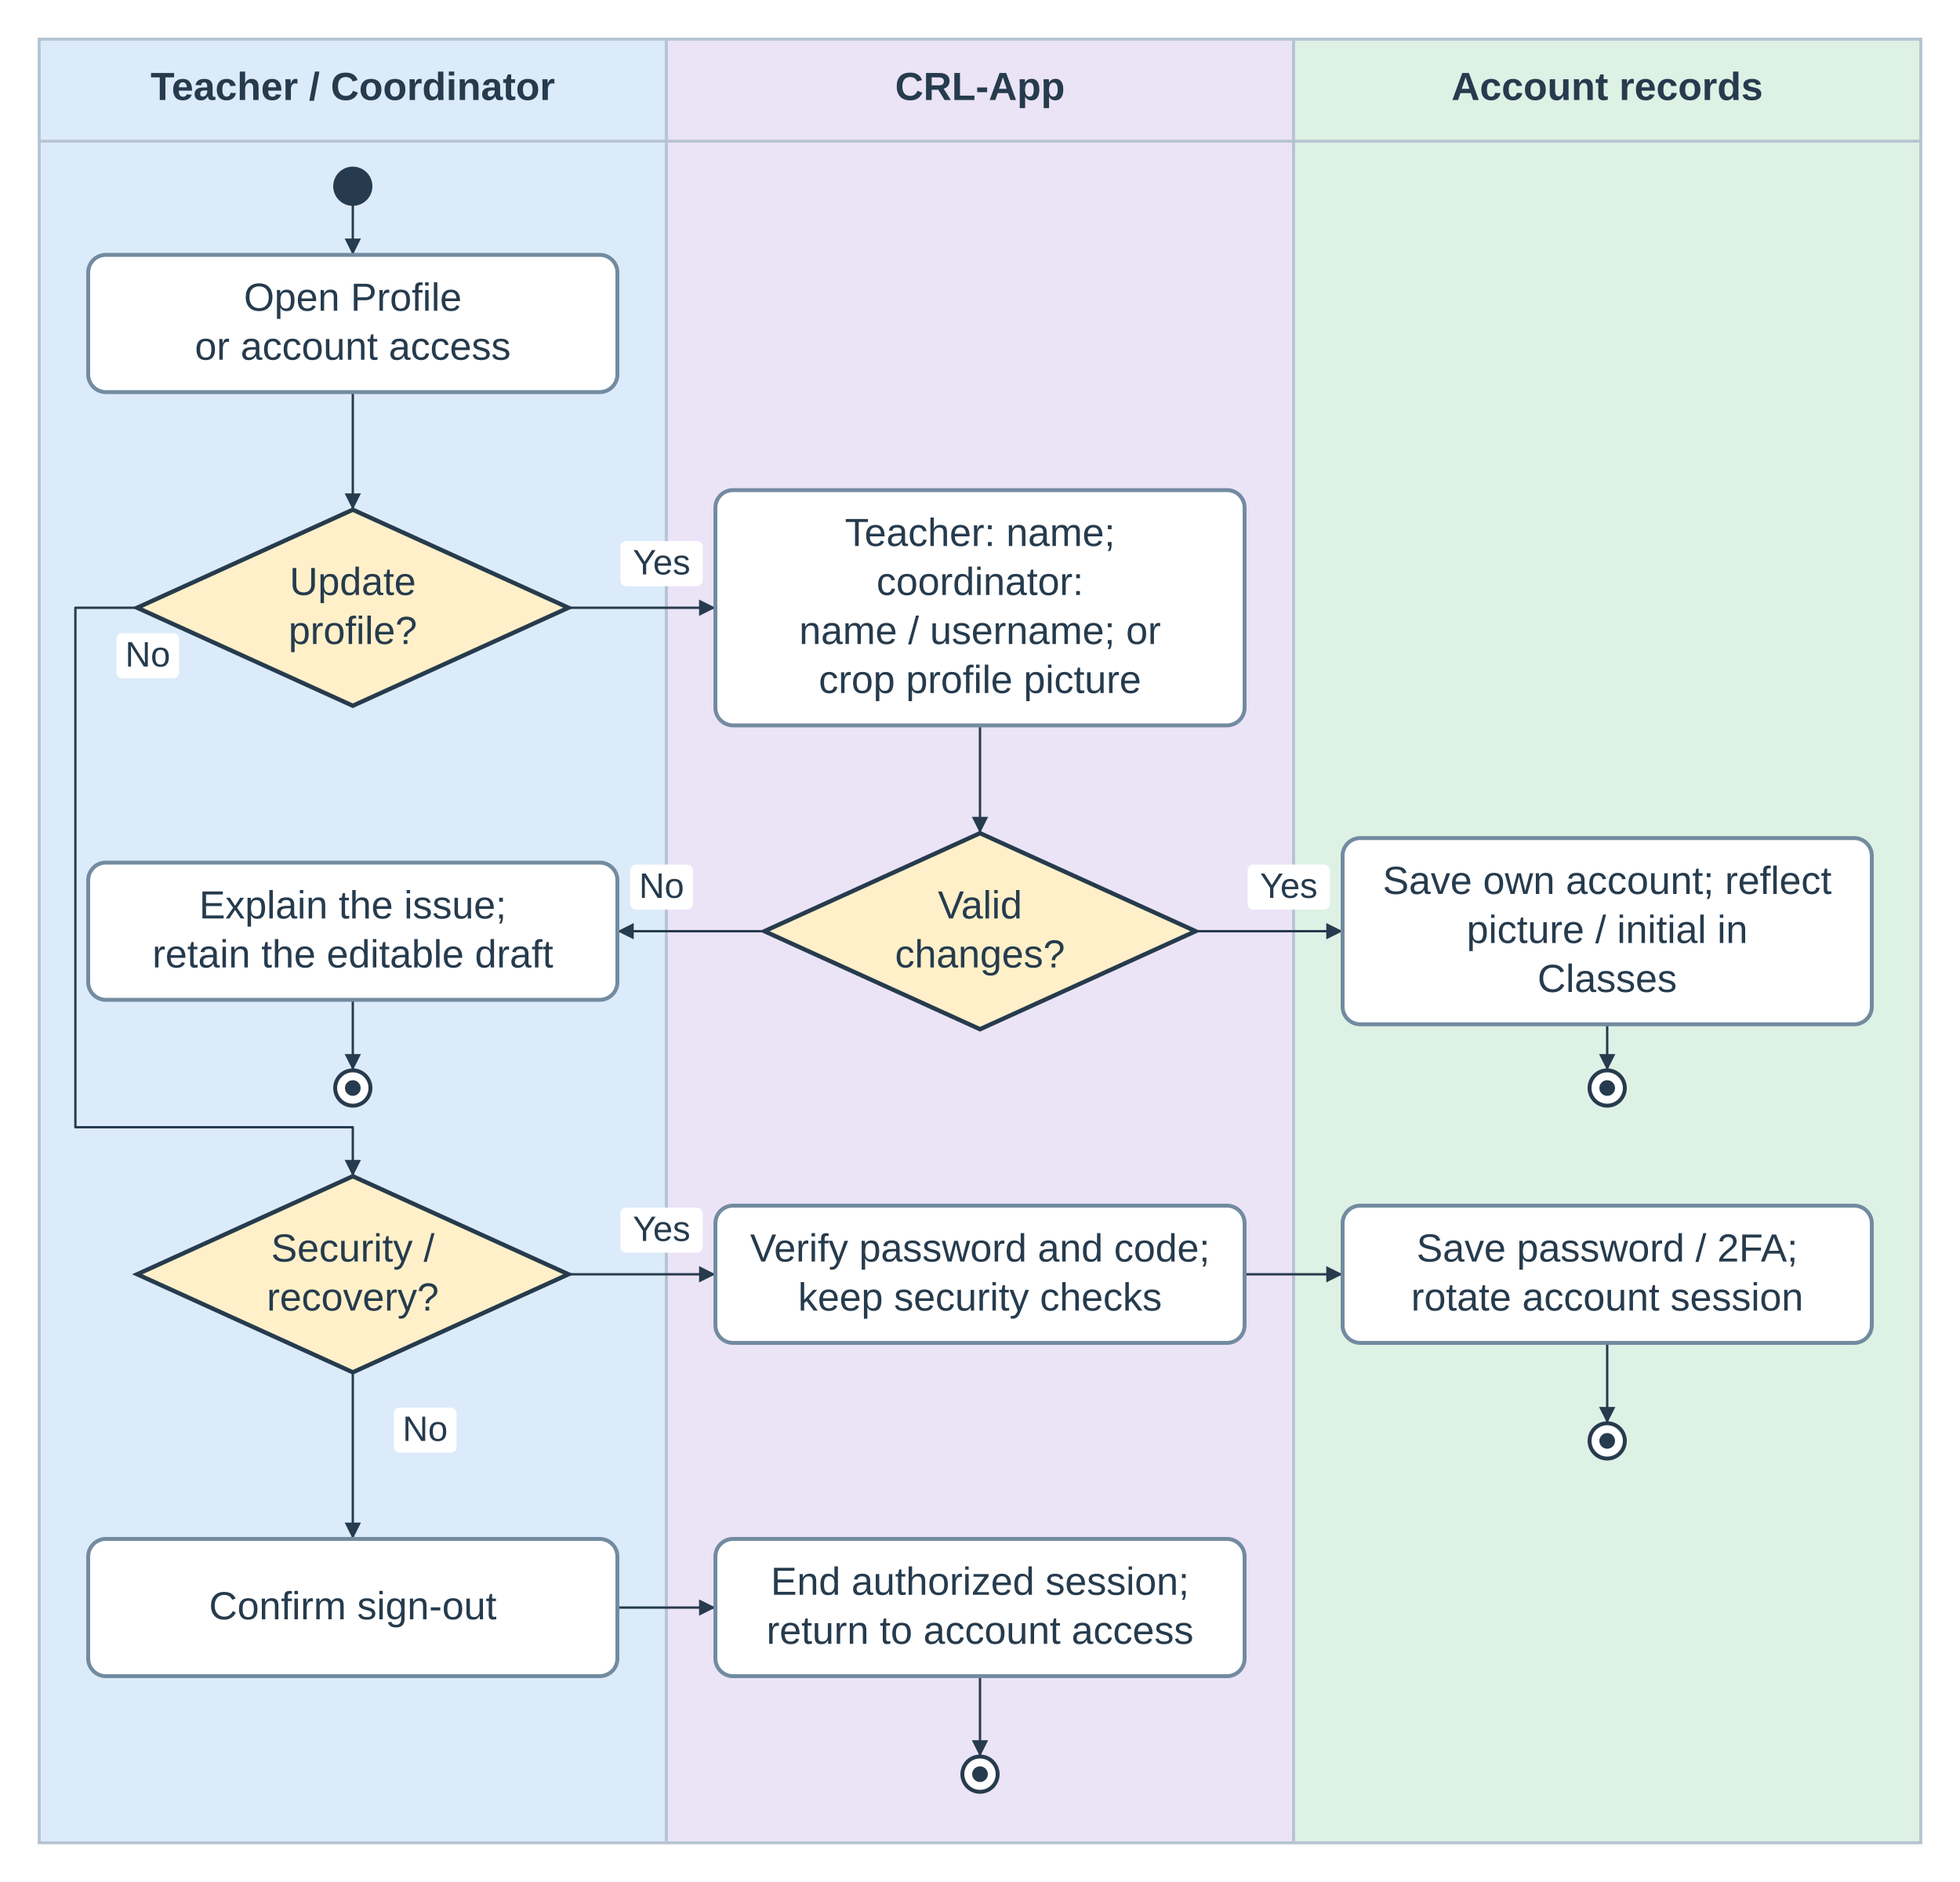
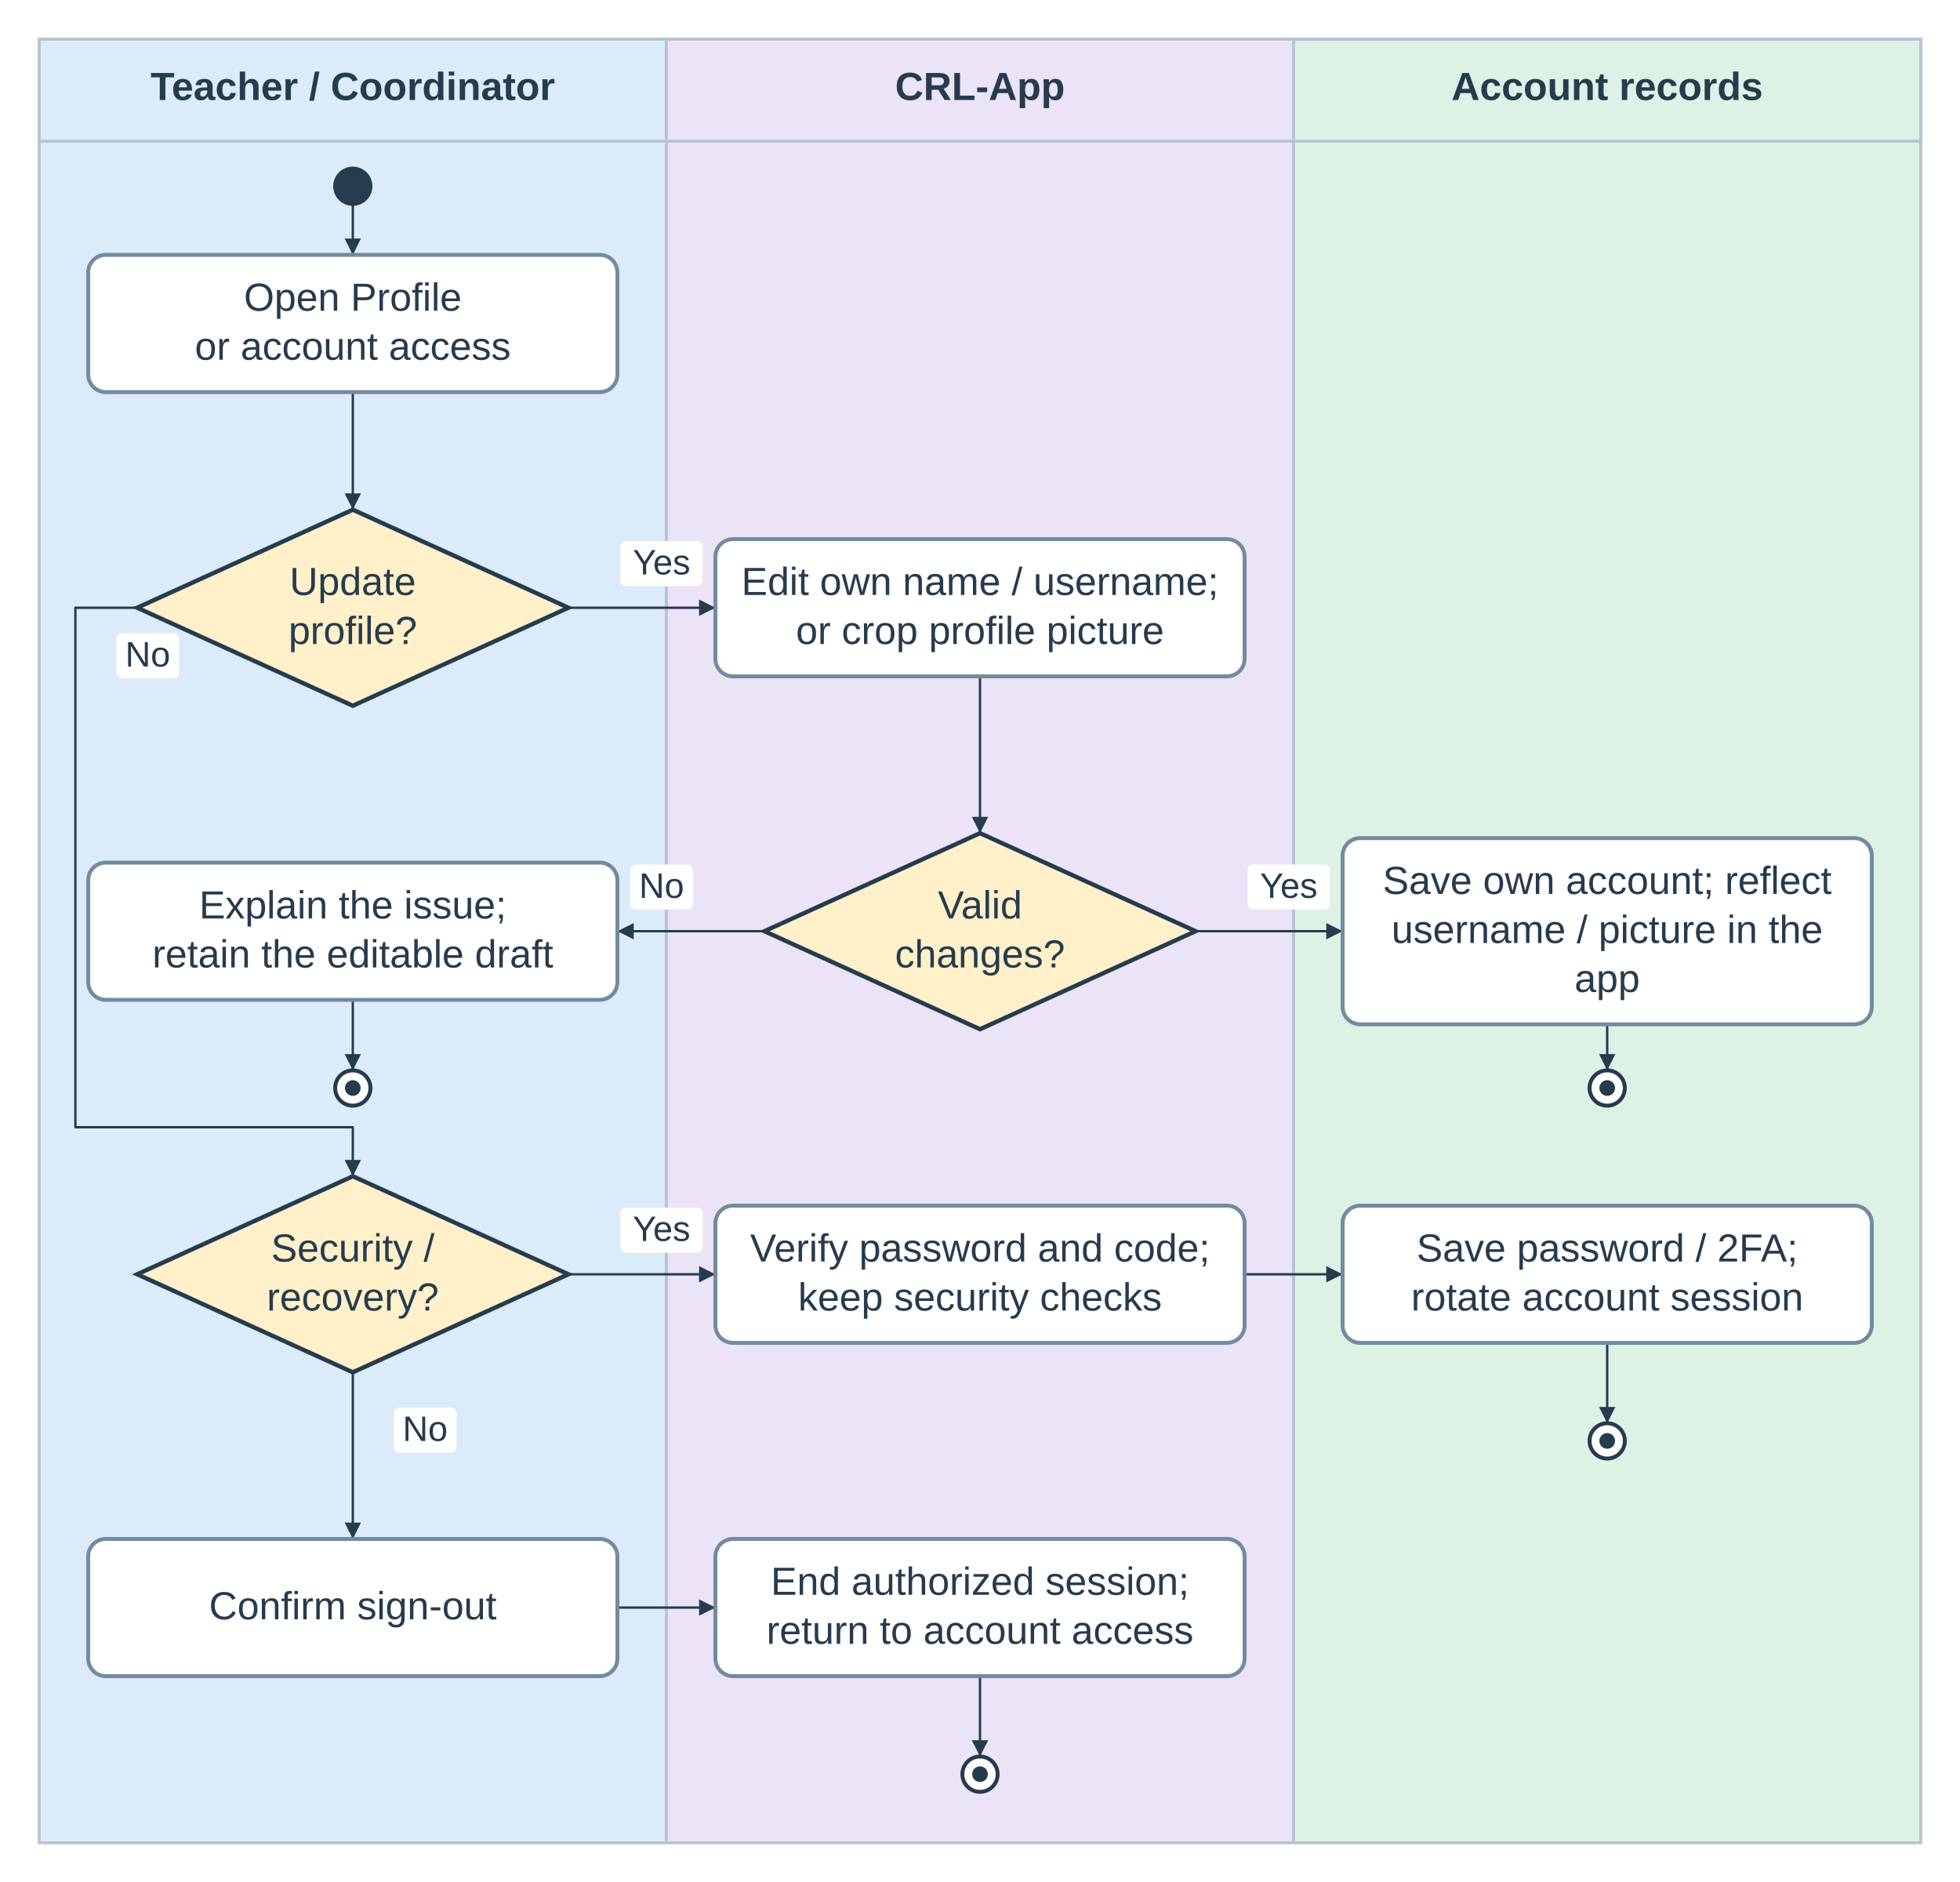
<svg xmlns="http://www.w3.org/2000/svg" width="1000" height="960" viewBox="0 0 1000 960">
  <rect width="100%" height="100%" fill="white" />
  <defs>
    <marker id="arrow" viewBox="0 0 12 12" refX="11" refY="6" markerWidth="10" markerHeight="10" markerUnits="userSpaceOnUse" orient="auto-start-reverse">
      <path d="M1,1 L11,6 L1,11 Z" fill="#263b4d" />
    </marker>
  </defs>
  <rect x="20.0" y="20" width="320.0" height="920" rx="0" fill="#dcebfa" stroke="#b6c4d2" stroke-width="1.5" />
  <rect x="20.0" y="20" width="320.0" height="52" rx="0" fill="#dcebfa" stroke="#b6c4d2" stroke-width="1.5" />
  <rect x="340.0" y="20" width="320.0" height="920" rx="0" fill="#ebe3f6" stroke="#b6c4d2" stroke-width="1.5" />
  <rect x="340.0" y="20" width="320.0" height="52" rx="0" fill="#ebe3f6" stroke="#b6c4d2" stroke-width="1.5" />
  <rect x="660.0" y="20" width="320.0" height="920" rx="0" fill="#def1e5" stroke="#b6c4d2" stroke-width="1.5" />
  <rect x="660.0" y="20" width="320.0" height="52" rx="0" fill="#def1e5" stroke="#b6c4d2" stroke-width="1.5" />
  <polyline points="180.0,104.0 180.0,130.0" fill="none" stroke="#263b4d" stroke-width="1.2" stroke-linejoin="round" marker-end="url(#arrow)" />
  <polyline points="180.0,200.0 180.0,260.0" fill="none" stroke="#263b4d" stroke-width="1.2" stroke-linejoin="round" marker-end="url(#arrow)" />
  <polyline points="290.0,310.0 365.0,310.0" fill="none" stroke="#263b4d" stroke-width="1.2" stroke-linejoin="round" marker-end="url(#arrow)" />
-   <polyline points="500.0,370.0 500.0,425.0" fill="none" stroke="#263b4d" stroke-width="1.2" stroke-linejoin="round" marker-end="url(#arrow)" />
+   <polyline points="500.0,345.0 500.0,425.0" fill="none" stroke="#263b4d" stroke-width="1.2" stroke-linejoin="round" marker-end="url(#arrow)" />
  <polyline points="390.0,475.0 315.0,475.0" fill="none" stroke="#263b4d" stroke-width="1.2" stroke-linejoin="round" marker-end="url(#arrow)" />
  <polyline points="180.0,510.0 180.0,546.0" fill="none" stroke="#263b4d" stroke-width="1.2" stroke-linejoin="round" marker-end="url(#arrow)" />
  <polyline points="610.0,475.0 685.0,475.0" fill="none" stroke="#263b4d" stroke-width="1.2" stroke-linejoin="round" marker-end="url(#arrow)" />
  <polyline points="820.0,522.5 820.0,546.0" fill="none" stroke="#263b4d" stroke-width="1.2" stroke-linejoin="round" marker-end="url(#arrow)" />
  <polyline points="70.0,310.0 38.462,310 38.462,575 180.0,575 180.0,600.0" fill="none" stroke="#263b4d" stroke-width="1.2" stroke-linejoin="round" marker-end="url(#arrow)" />
  <polyline points="290.0,650.0 365.0,650.0" fill="none" stroke="#263b4d" stroke-width="1.2" stroke-linejoin="round" marker-end="url(#arrow)" />
  <polyline points="635.0,650.0 685.0,650.0" fill="none" stroke="#263b4d" stroke-width="1.2" stroke-linejoin="round" marker-end="url(#arrow)" />
  <polyline points="820.0,685.0 820.0,726.0" fill="none" stroke="#263b4d" stroke-width="1.2" stroke-linejoin="round" marker-end="url(#arrow)" />
  <polyline points="180.0,700.0 180.0,785.0" fill="none" stroke="#263b4d" stroke-width="1.2" stroke-linejoin="round" marker-end="url(#arrow)" />
  <polyline points="315.0,820.0 365.0,820.0" fill="none" stroke="#263b4d" stroke-width="1.2" stroke-linejoin="round" marker-end="url(#arrow)" />
  <polyline points="500.0,855.0 500.0,896.0" fill="none" stroke="#263b4d" stroke-width="1.2" stroke-linejoin="round" marker-end="url(#arrow)" />
  <text x="180.0" y="51.0" text-anchor="middle" font-family="Arial,sans-serif" font-size="20" fill="#263b4d" font-weight="bold">Teacher / Coordinator</text>
  <text x="500.0" y="51.0" text-anchor="middle" font-family="Arial,sans-serif" font-size="20" fill="#263b4d" font-weight="bold">CRL-App</text>
  <text x="820.0" y="51.0" text-anchor="middle" font-family="Arial,sans-serif" font-size="20" fill="#263b4d" font-weight="bold">Account records</text>
  <circle cx="180" cy="95" r="9.0" fill="#263b4d" stroke="#263b4d" stroke-width="2" />
  <rect x="45.0" y="130.0" width="270" height="70" rx="9" fill="white" stroke="#728ba0" stroke-width="2" />
  <text x="180" y="158.5" text-anchor="middle" font-family="Arial,sans-serif" font-size="20" fill="#263b4d">Open Profile</text>
  <text x="180" y="183.5" text-anchor="middle" font-family="Arial,sans-serif" font-size="20" fill="#263b4d">or account access</text>
  <polygon points="180,260.0 290.0,310 180,360.0 70.0,310" fill="#fff0c9" stroke="#263b4d" stroke-width="2.2" />
  <text x="180" y="303.5" text-anchor="middle" font-family="Arial,sans-serif" font-size="20" fill="#263b4d">Update</text>
  <text x="180" y="328.5" text-anchor="middle" font-family="Arial,sans-serif" font-size="20" fill="#263b4d">profile?</text>
-   <rect x="365.0" y="250.0" width="270" height="120" rx="9" fill="white" stroke="#728ba0" stroke-width="2" />
-   <text x="500" y="278.5" text-anchor="middle" font-family="Arial,sans-serif" font-size="20" fill="#263b4d">Teacher: name;</text>
-   <text x="500" y="303.5" text-anchor="middle" font-family="Arial,sans-serif" font-size="20" fill="#263b4d">coordinator:</text>
-   <text x="500" y="328.5" text-anchor="middle" font-family="Arial,sans-serif" font-size="20" fill="#263b4d">name / username; or</text>
-   <text x="500" y="353.5" text-anchor="middle" font-family="Arial,sans-serif" font-size="20" fill="#263b4d">crop profile picture</text>
+   <rect x="365.0" y="275.0" width="270" height="70" rx="9" fill="white" stroke="#728ba0" stroke-width="2" />
+   <text x="500" y="303.5" text-anchor="middle" font-family="Arial,sans-serif" font-size="20" fill="#263b4d">Edit own name / username;</text>
+   <text x="500" y="328.5" text-anchor="middle" font-family="Arial,sans-serif" font-size="20" fill="#263b4d">or crop profile picture</text>
  <polygon points="500,425.0 610.0,475 500,525.0 390.0,475" fill="#fff0c9" stroke="#263b4d" stroke-width="2.2" />
  <text x="500" y="468.5" text-anchor="middle" font-family="Arial,sans-serif" font-size="20" fill="#263b4d">Valid</text>
  <text x="500" y="493.5" text-anchor="middle" font-family="Arial,sans-serif" font-size="20" fill="#263b4d">changes?</text>
  <rect x="45.0" y="440.0" width="270" height="70" rx="9" fill="white" stroke="#728ba0" stroke-width="2" />
  <text x="180" y="468.5" text-anchor="middle" font-family="Arial,sans-serif" font-size="20" fill="#263b4d">Explain the issue;</text>
  <text x="180" y="493.5" text-anchor="middle" font-family="Arial,sans-serif" font-size="20" fill="#263b4d">retain the editable draft</text>
  <circle cx="180" cy="555" r="9.0" fill="white" stroke="#263b4d" stroke-width="2" />
  <circle cx="180" cy="555" r="4.0" fill="#263b4d" />
  <rect x="685.0" y="427.5" width="270" height="95" rx="9" fill="white" stroke="#728ba0" stroke-width="2" />
  <text x="820" y="456.0" text-anchor="middle" font-family="Arial,sans-serif" font-size="20" fill="#263b4d">Save own account; reflect</text>
-   <text x="820" y="481.0" text-anchor="middle" font-family="Arial,sans-serif" font-size="20" fill="#263b4d">picture / initial in</text>
-   <text x="820" y="506.0" text-anchor="middle" font-family="Arial,sans-serif" font-size="20" fill="#263b4d">Classes</text>
+   <text x="820" y="481.0" text-anchor="middle" font-family="Arial,sans-serif" font-size="20" fill="#263b4d">username / picture in the</text>
+   <text x="820" y="506.0" text-anchor="middle" font-family="Arial,sans-serif" font-size="20" fill="#263b4d">app</text>
  <circle cx="820" cy="555" r="9.0" fill="white" stroke="#263b4d" stroke-width="2" />
  <circle cx="820" cy="555" r="4.0" fill="#263b4d" />
  <polygon points="180,600.0 290.0,650 180,700.0 70.0,650" fill="#fff0c9" stroke="#263b4d" stroke-width="2.2" />
  <text x="180" y="643.5" text-anchor="middle" font-family="Arial,sans-serif" font-size="20" fill="#263b4d">Security /</text>
  <text x="180" y="668.5" text-anchor="middle" font-family="Arial,sans-serif" font-size="20" fill="#263b4d">recovery?</text>
  <rect x="365.0" y="615.0" width="270" height="70" rx="9" fill="white" stroke="#728ba0" stroke-width="2" />
  <text x="500" y="643.5" text-anchor="middle" font-family="Arial,sans-serif" font-size="20" fill="#263b4d">Verify password and code;</text>
  <text x="500" y="668.5" text-anchor="middle" font-family="Arial,sans-serif" font-size="20" fill="#263b4d">keep security checks</text>
  <rect x="685.0" y="615.0" width="270" height="70" rx="9" fill="white" stroke="#728ba0" stroke-width="2" />
  <text x="820" y="643.5" text-anchor="middle" font-family="Arial,sans-serif" font-size="20" fill="#263b4d">Save password / 2FA;</text>
  <text x="820" y="668.5" text-anchor="middle" font-family="Arial,sans-serif" font-size="20" fill="#263b4d">rotate account session</text>
  <circle cx="820" cy="735" r="9.0" fill="white" stroke="#263b4d" stroke-width="2" />
  <circle cx="820" cy="735" r="4.0" fill="#263b4d" />
  <rect x="45.0" y="785.0" width="270" height="70" rx="9" fill="white" stroke="#728ba0" stroke-width="2" />
  <text x="180" y="826.0" text-anchor="middle" font-family="Arial,sans-serif" font-size="20" fill="#263b4d">Confirm sign-out</text>
  <rect x="365.0" y="785.0" width="270" height="70" rx="9" fill="white" stroke="#728ba0" stroke-width="2" />
  <text x="500" y="813.5" text-anchor="middle" font-family="Arial,sans-serif" font-size="20" fill="#263b4d">End authorized session;</text>
  <text x="500" y="838.5" text-anchor="middle" font-family="Arial,sans-serif" font-size="20" fill="#263b4d">return to account access</text>
  <circle cx="500" cy="905" r="9.0" fill="white" stroke="#263b4d" stroke-width="2" />
  <circle cx="500" cy="905" r="4.0" fill="#263b4d" />
  <rect x="316.538" y="276" width="42" height="23" rx="3" fill="white" />
  <text x="337.538" y="293" text-anchor="middle" font-family="Arial,sans-serif" font-size="18" fill="#263b4d">Yes</text>
  <rect x="321.538" y="441" width="32" height="23" rx="3" fill="white" />
  <text x="337.538" y="458" text-anchor="middle" font-family="Arial,sans-serif" font-size="18" fill="#263b4d">No</text>
  <rect x="636.538" y="441" width="42" height="23" rx="3" fill="white" />
  <text x="657.538" y="458" text-anchor="middle" font-family="Arial,sans-serif" font-size="18" fill="#263b4d">Yes</text>
  <rect x="59.385" y="323" width="32" height="23" rx="3" fill="white" />
  <text x="75.385" y="340" text-anchor="middle" font-family="Arial,sans-serif" font-size="18" fill="#263b4d">No</text>
  <rect x="316.538" y="616" width="42" height="23" rx="3" fill="white" />
  <text x="337.538" y="633" text-anchor="middle" font-family="Arial,sans-serif" font-size="18" fill="#263b4d">Yes</text>
  <rect x="200.923" y="718" width="32" height="23" rx="3" fill="white" />
  <text x="216.923" y="735" text-anchor="middle" font-family="Arial,sans-serif" font-size="18" fill="#263b4d">No</text>
</svg>
